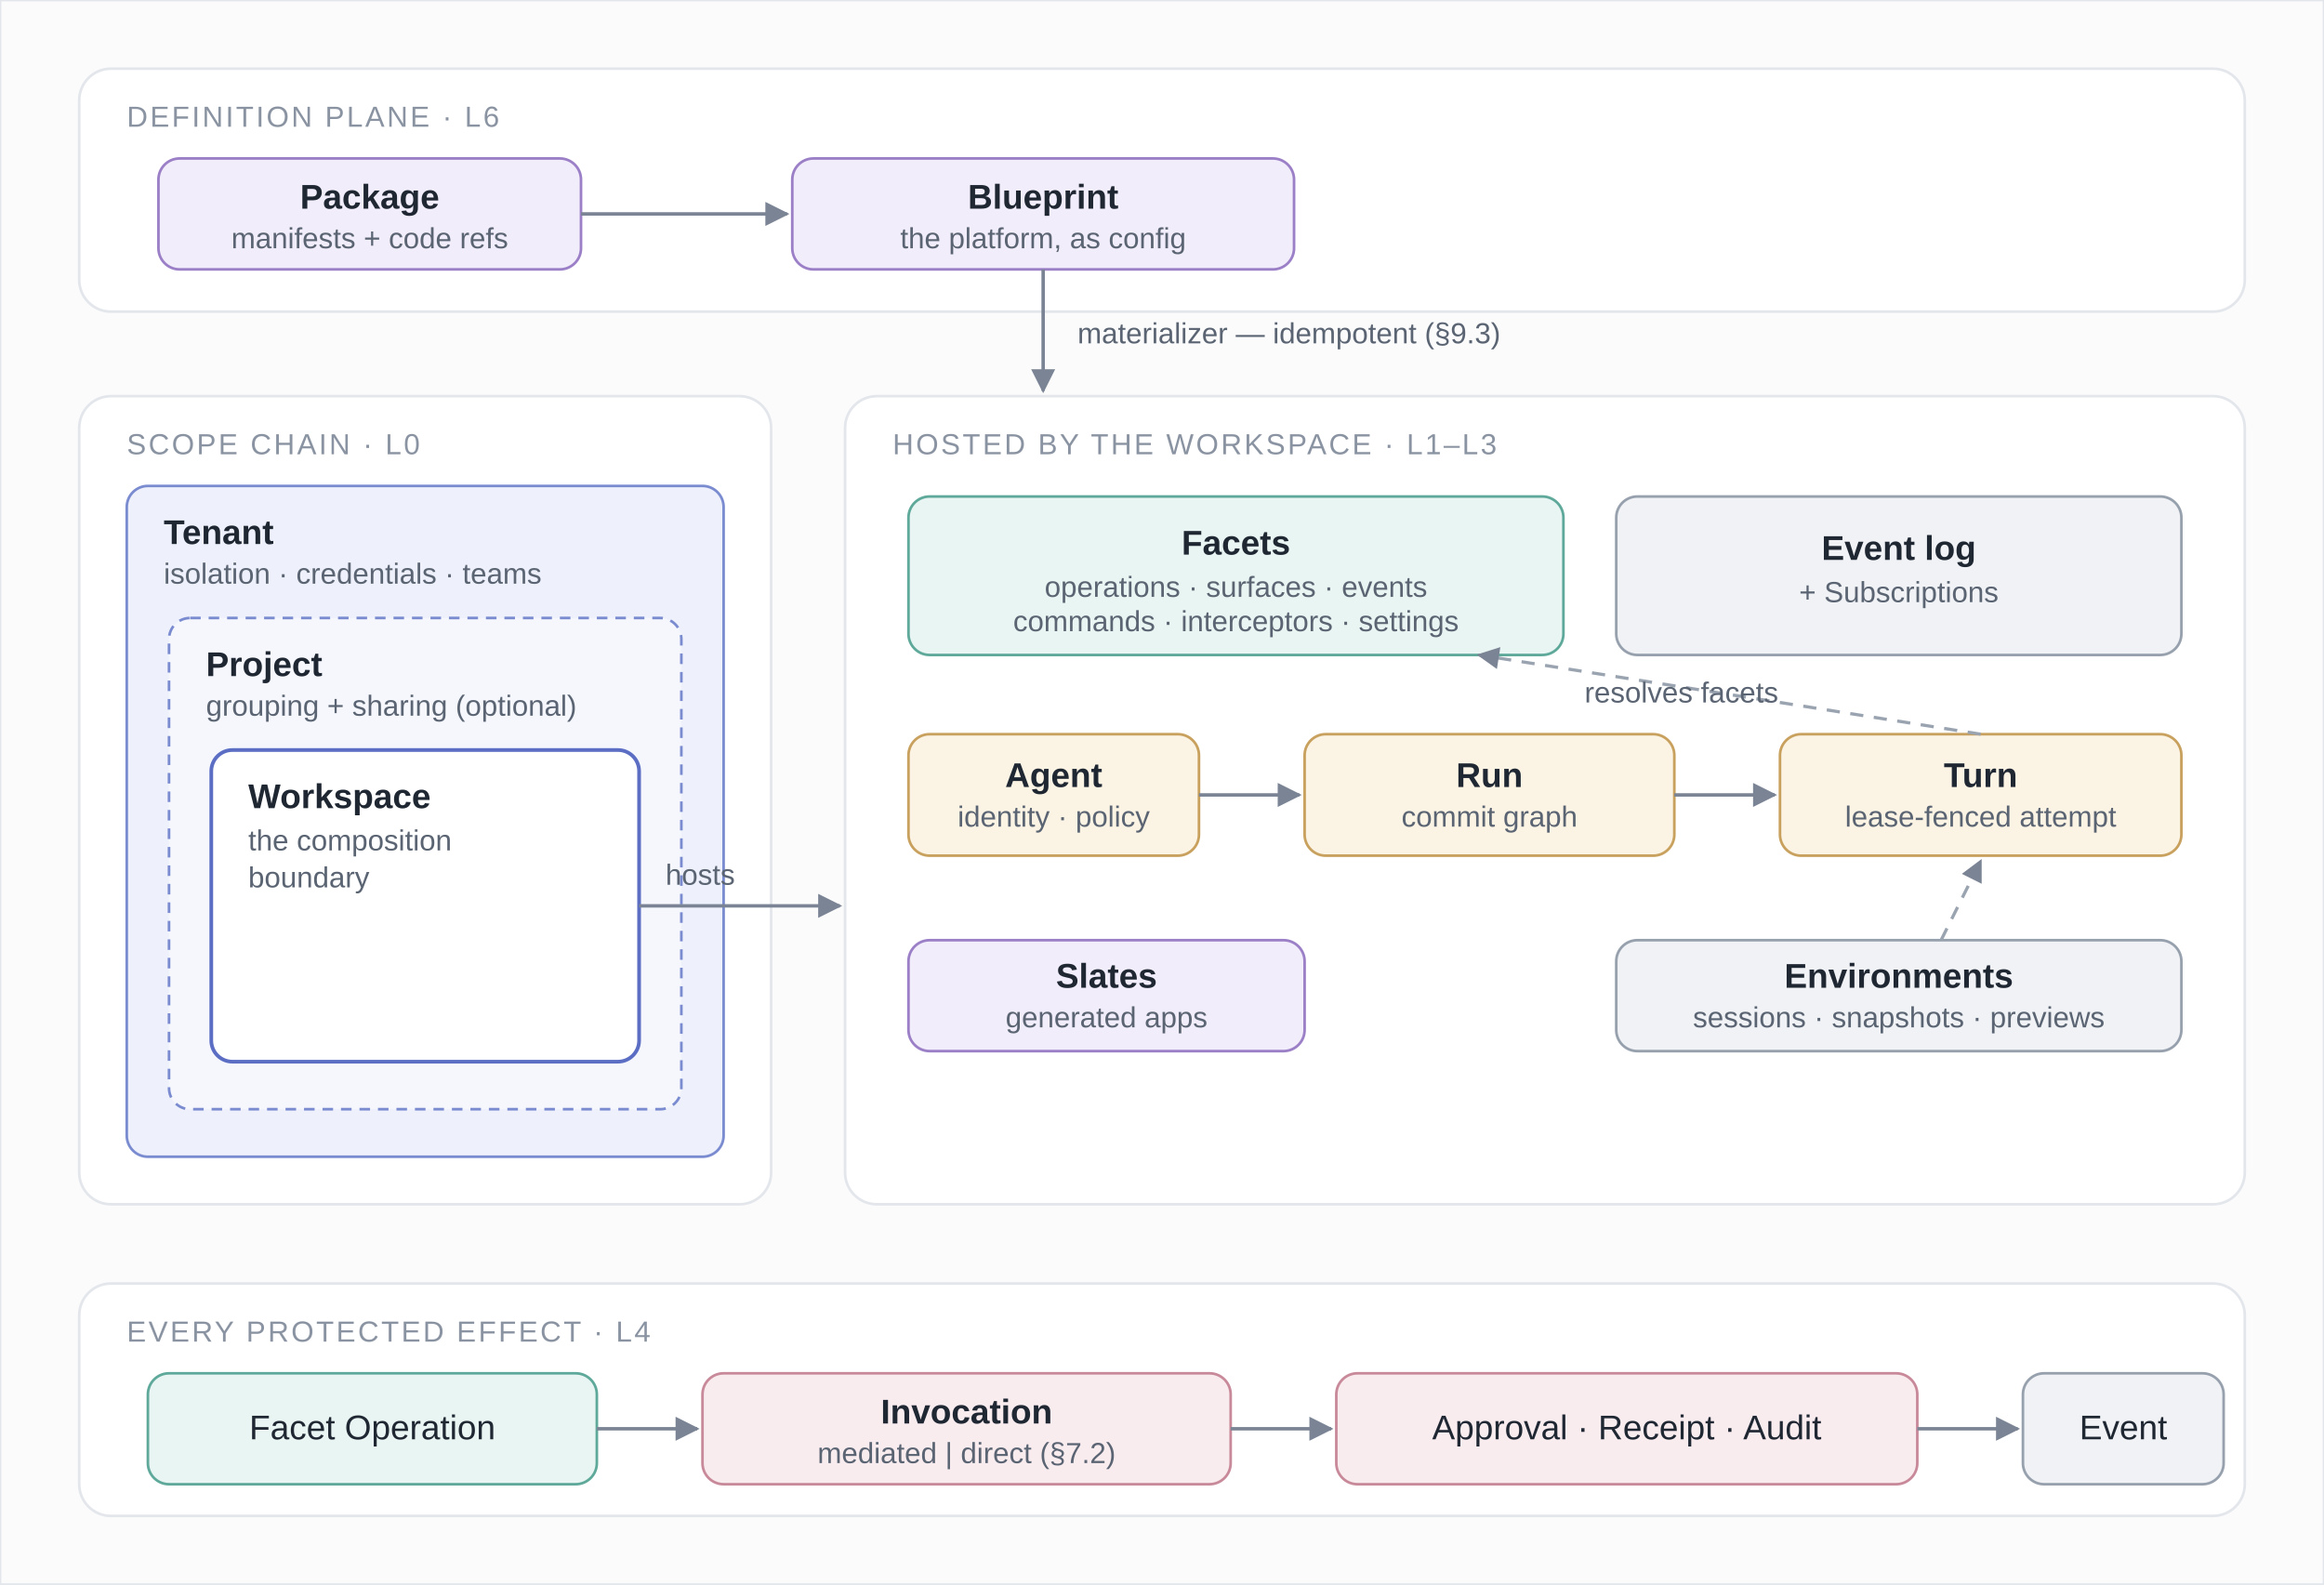
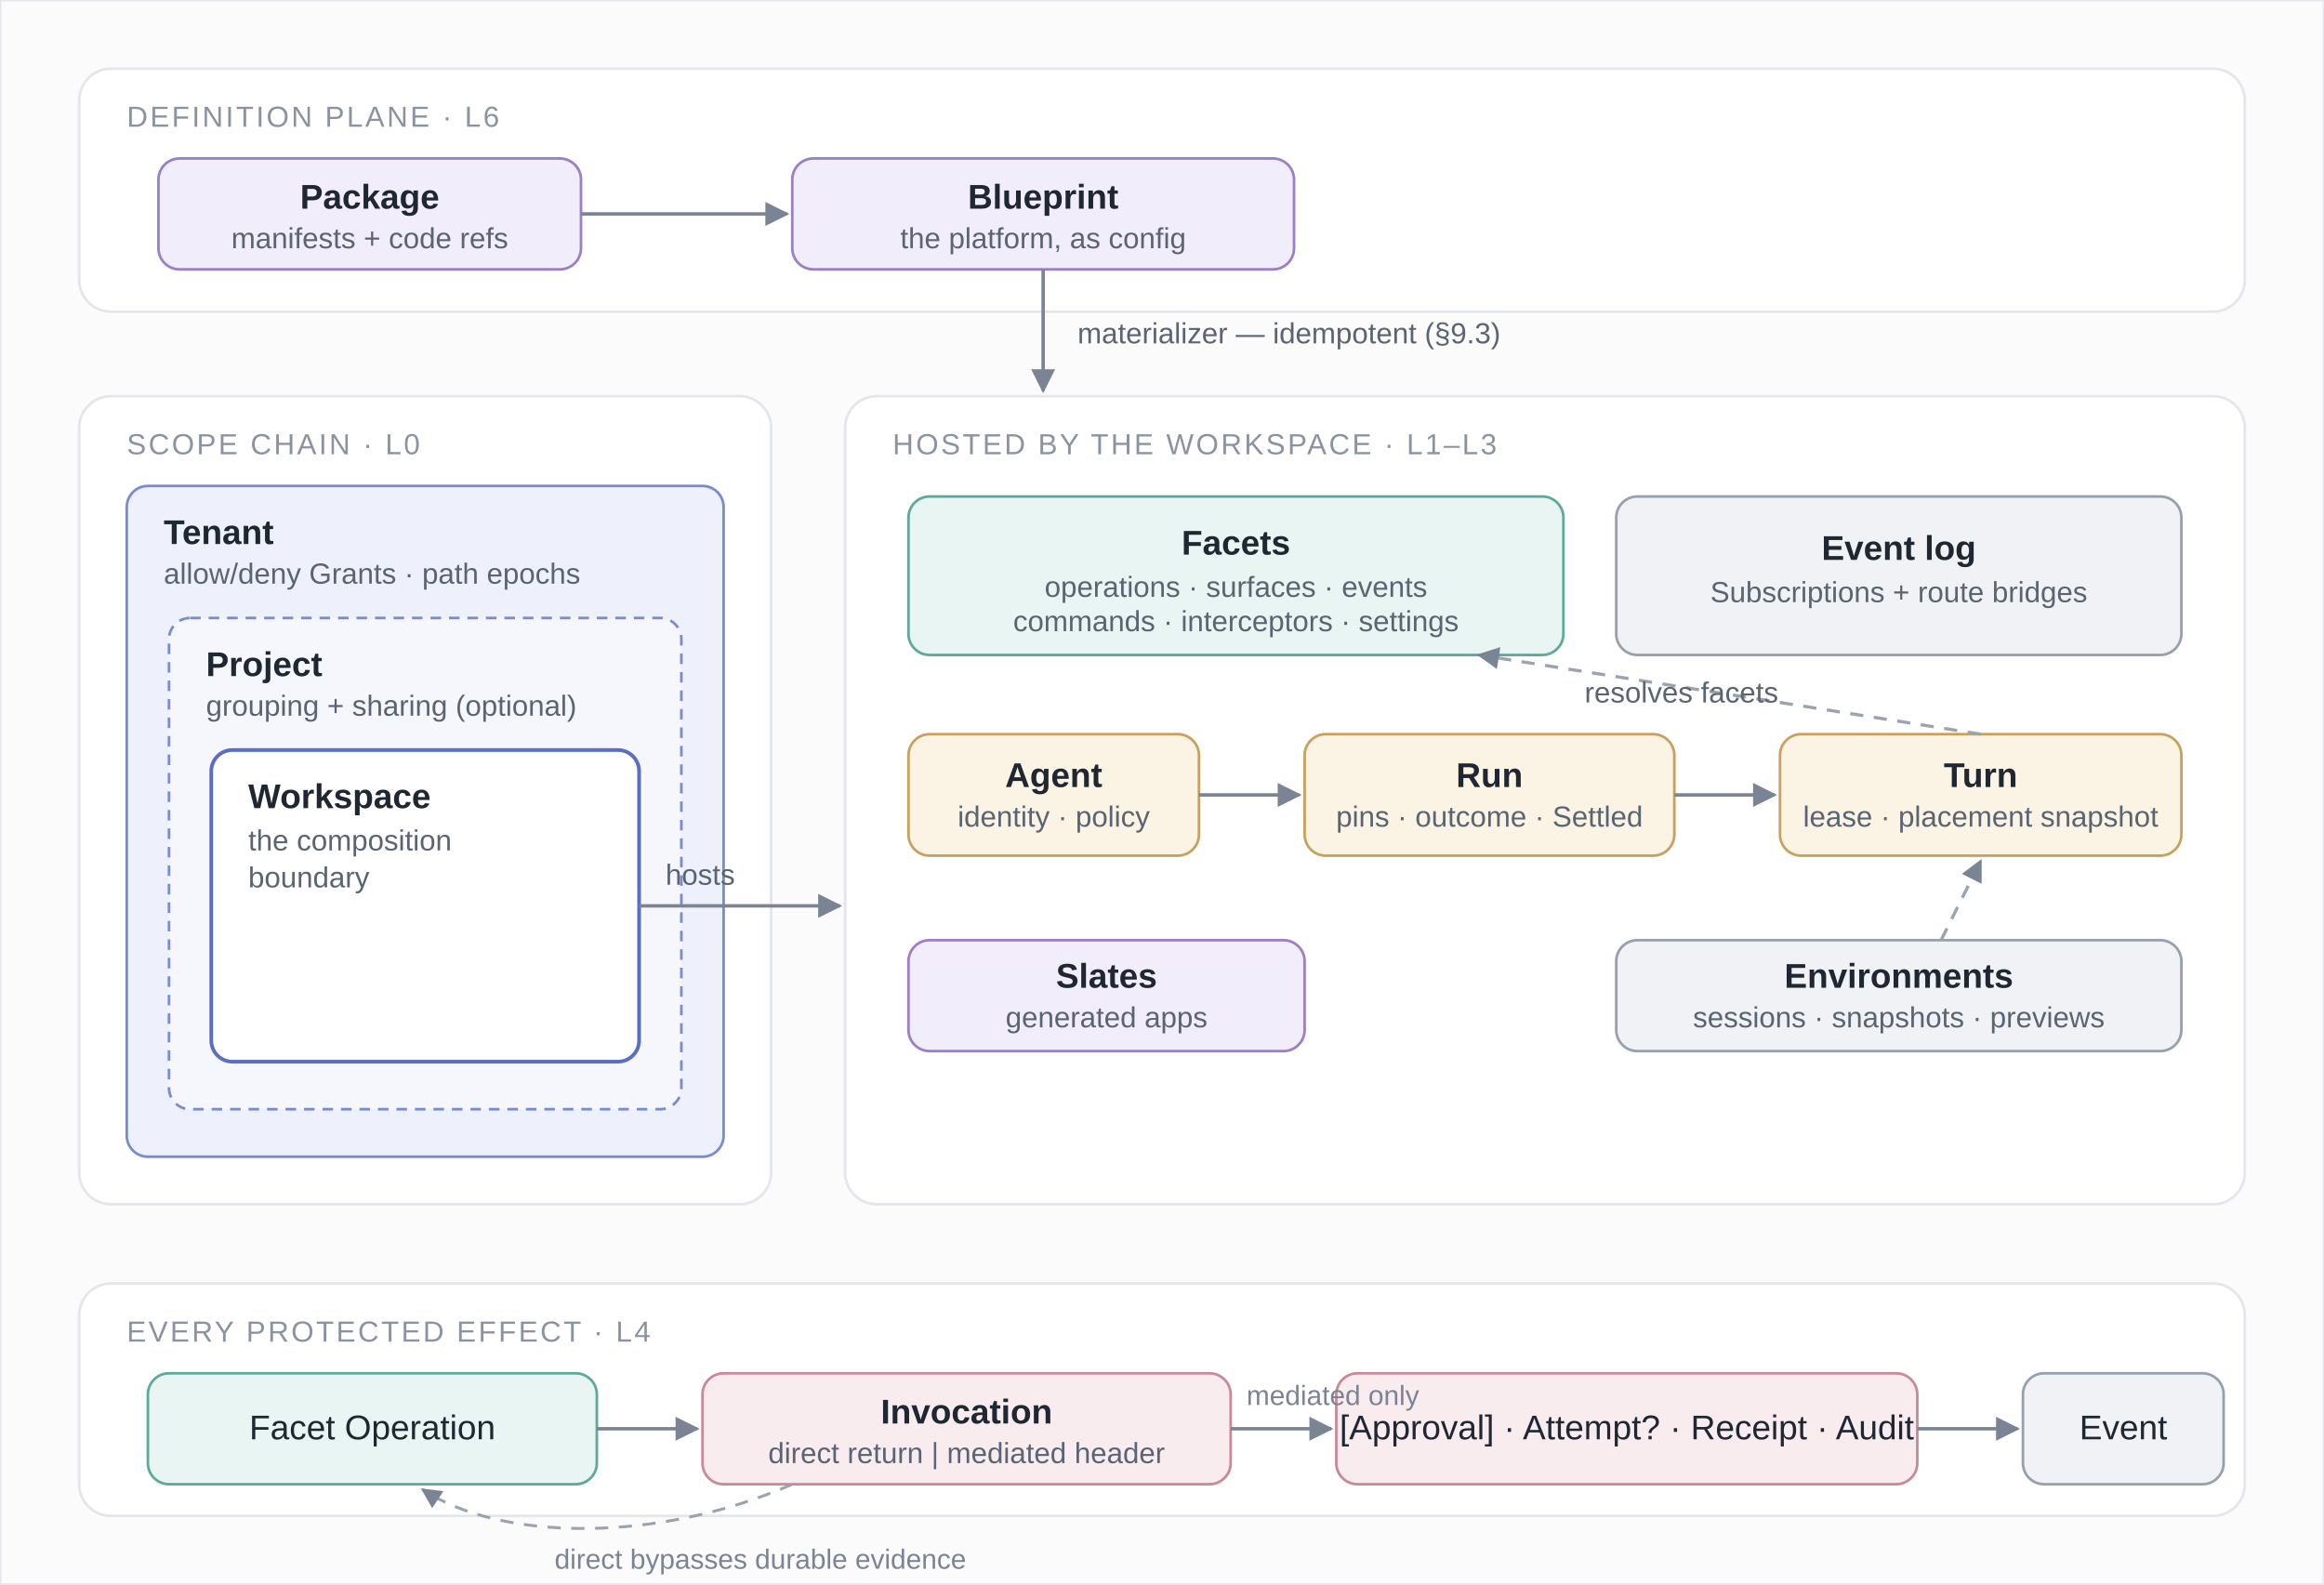
<svg xmlns="http://www.w3.org/2000/svg" viewBox="0 0 880 600" font-family="-apple-system, 'Segoe UI', 'Helvetica Neue', Arial, sans-serif">
  <defs>
    <marker id="a" viewBox="0 0 10 10" refX="9" refY="5" markerWidth="7" markerHeight="7" orient="auto-start-reverse">
      <path d="M0,0 L10,5 L0,10 z" fill="#7A8494" />
    </marker>
  </defs>
  <rect x="0" y="0" width="880" height="600" fill="#FBFBFC" stroke="#E3E6EB" />
  <rect x="30" y="26" width="820" height="92" fill="#FFFFFF" stroke="#E3E6EB" rx="12" />
  <text x="48" y="48" font-size="11px" fill="#8A93A1" letter-spacing=".08em">DEFINITION PLANE · L6</text>
  <rect x="60" y="60" width="160" height="42" rx="8" fill="#F2EDFA" stroke="#9B7FC7" />
  <text x="140" y="79" font-size="13px" fill="#1F2733" font-weight="600" text-anchor="middle">Package</text>
  <text x="140" y="94" font-size="11px" fill="#5A6472" text-anchor="middle">manifests + code refs</text>
  <rect x="300" y="60" width="190" height="42" rx="8" fill="#F2EDFA" stroke="#9B7FC7" />
  <text x="395" y="79" font-size="13px" fill="#1F2733" font-weight="600" text-anchor="middle">Blueprint</text>
  <text x="395" y="94" font-size="11px" fill="#5A6472" text-anchor="middle">the platform, as config</text>
  <line x1="220" y1="81" x2="298" y2="81" stroke="#7A8494" stroke-width="1.3" fill="none" marker-end="url(#a)" />
  <path d="M395,102 L395,148" stroke="#7A8494" stroke-width="1.3" fill="none" marker-end="url(#a)" />
  <text x="408" y="130" font-size="11px" fill="#5A6472">materializer — idempotent (§9.3)</text>
  <rect x="30" y="150" width="262" height="306" fill="#FFFFFF" stroke="#E3E6EB" rx="12" />
  <text x="48" y="172" font-size="11px" fill="#8A93A1" letter-spacing=".08em">SCOPE CHAIN · L0</text>
  <rect x="48" y="184" width="226" height="254" rx="8" fill="#EEF1FB" stroke="#7A8BD0" />
  <text x="62" y="206" font-size="13px" fill="#1F2733" font-weight="600">Tenant</text>
-   <text x="62" y="221" font-size="11px" fill="#5A6472">isolation · credentials · teams</text>
+   <text x="62" y="221" font-size="11px" fill="#5A6472">allow/deny Grants · path epochs</text>
  <rect x="64" y="234" width="194" height="186" rx="8" fill="#F5F7FD" stroke="#7A8BD0" stroke-dasharray="4 3" />
  <text x="78" y="256" font-size="13px" fill="#1F2733" font-weight="600">Project</text>
  <text x="78" y="271" font-size="11px" fill="#5A6472">grouping + sharing (optional)</text>
  <rect x="80" y="284" width="162" height="118" rx="8" fill="#FFFFFF" stroke="#5B6EC4" stroke-width="1.4" />
  <text x="94" y="306" font-size="13px" fill="#1F2733" font-weight="600">Workspace</text>
  <text x="94" y="322" font-size="11px" fill="#5A6472">the composition</text>
  <text x="94" y="336" font-size="11px" fill="#5A6472">boundary</text>
  <line x1="242" y1="343" x2="318" y2="343" stroke="#7A8494" stroke-width="1.3" fill="none" marker-end="url(#a)" />
  <text x="252" y="335" font-size="11px" fill="#5A6472">hosts</text>
  <rect x="320" y="150" width="530" height="306" fill="#FFFFFF" stroke="#E3E6EB" rx="12" />
  <text x="338" y="172" font-size="11px" fill="#8A93A1" letter-spacing=".08em">HOSTED BY THE WORKSPACE · L1–L3</text>
  <rect x="344" y="188" width="248" height="60" rx="8" fill="#E9F5F2" stroke="#5FA99B" />
  <text x="468" y="210" font-size="13px" fill="#1F2733" font-weight="600" text-anchor="middle">Facets</text>
  <text x="468" y="226" font-size="11px" fill="#5A6472" text-anchor="middle">operations · surfaces · events</text>
  <text x="468" y="239" font-size="11px" fill="#5A6472" text-anchor="middle">commands · interceptors · settings</text>
  <rect x="612" y="188" width="214" height="60" rx="8" fill="#F0F2F5" stroke="#97A1AE" />
  <text x="719" y="212" font-size="13px" fill="#1F2733" font-weight="600" text-anchor="middle">Event log</text>
-   <text x="719" y="228" font-size="11px" fill="#5A6472" text-anchor="middle">+ Subscriptions</text>
+   <text x="719" y="228" font-size="11px" fill="#5A6472" text-anchor="middle">Subscriptions + route bridges</text>
  <rect x="344" y="278" width="110" height="46" rx="8" fill="#FBF3E4" stroke="#C9A15E" />
  <text x="399" y="298" font-size="13px" fill="#1F2733" font-weight="600" text-anchor="middle">Agent</text>
  <text x="399" y="313" font-size="11px" fill="#5A6472" text-anchor="middle">identity · policy</text>
  <rect x="494" y="278" width="140" height="46" rx="8" fill="#FBF3E4" stroke="#C9A15E" />
  <text x="564" y="298" font-size="13px" fill="#1F2733" font-weight="600" text-anchor="middle">Run</text>
-   <text x="564" y="313" font-size="11px" fill="#5A6472" text-anchor="middle">commit graph</text>
+   <text x="564" y="313" font-size="11px" fill="#5A6472" text-anchor="middle">pins · outcome · Settled</text>
  <rect x="674" y="278" width="152" height="46" rx="8" fill="#FBF3E4" stroke="#C9A15E" />
  <text x="750" y="298" font-size="13px" fill="#1F2733" font-weight="600" text-anchor="middle">Turn</text>
-   <text x="750" y="313" font-size="11px" fill="#5A6472" text-anchor="middle">lease-fenced attempt</text>
+   <text x="750" y="313" font-size="11px" fill="#5A6472" text-anchor="middle">lease · placement snapshot</text>
  <line x1="454" y1="301" x2="492" y2="301" stroke="#7A8494" stroke-width="1.3" fill="none" marker-end="url(#a)" />
  <line x1="634" y1="301" x2="672" y2="301" stroke="#7A8494" stroke-width="1.3" fill="none" marker-end="url(#a)" />
  <rect x="344" y="356" width="150" height="42" rx="8" fill="#F2EDFA" stroke="#9B7FC7" />
  <text x="419" y="374" font-size="13px" fill="#1F2733" font-weight="600" text-anchor="middle">Slates</text>
  <text x="419" y="389" font-size="11px" fill="#5A6472" text-anchor="middle">generated apps</text>
  <rect x="612" y="356" width="214" height="42" rx="8" fill="#F0F2F5" stroke="#97A1AE" />
  <text x="719" y="374" font-size="13px" fill="#1F2733" font-weight="600" text-anchor="middle">Environments</text>
  <text x="719" y="389" font-size="11px" fill="#5A6472" text-anchor="middle">sessions · snapshots · previews</text>
  <path d="M735,356 L750,326" stroke="#9AA3B0" stroke-width="1.2" fill="none" marker-end="url(#a)" stroke-dasharray="5 4" />
  <path d="M750,278 L560,248" stroke="#9AA3B0" stroke-width="1.2" fill="none" marker-end="url(#a)" stroke-dasharray="5 4" />
  <text x="600" y="266" font-size="11px" fill="#5A6472">resolves facets</text>
  <rect x="30" y="486" width="820" height="88" fill="#FFFFFF" stroke="#E3E6EB" rx="12" />
  <text x="48" y="508" font-size="11px" fill="#8A93A1" letter-spacing=".08em">EVERY PROTECTED EFFECT · L4</text>
  <rect x="56" y="520" width="170" height="42" rx="8" fill="#E9F5F2" stroke="#5FA99B" />
  <text x="141" y="545" font-size="13px" fill="#1F2733" text-anchor="middle">Facet Operation</text>
  <rect x="266" y="520" width="200" height="42" rx="8" fill="#F9ECEF" stroke="#C88A9A" />
  <text x="366" y="539" font-size="13px" fill="#1F2733" font-weight="600" text-anchor="middle">Invocation</text>
-   <text x="366" y="554" font-size="11px" fill="#5A6472" text-anchor="middle">mediated | direct (§7.2)</text>
+   <text x="366" y="554" font-size="11px" fill="#5A6472" text-anchor="middle">direct return | mediated header</text>
  <rect x="506" y="520" width="220" height="42" rx="8" fill="#F9ECEF" stroke="#C88A9A" />
-   <text x="616" y="545" font-size="13px" fill="#1F2733" text-anchor="middle">Approval · Receipt · Audit</text>
+   <text x="616" y="545" font-size="13px" fill="#1F2733" text-anchor="middle">[Approval] · Attempt? · Receipt · Audit</text>
  <rect x="766" y="520" width="76" height="42" rx="8" fill="#F0F2F5" stroke="#97A1AE" />
  <text x="804" y="545" font-size="13px" fill="#1F2733" text-anchor="middle">Event</text>
  <line x1="226" y1="541" x2="264" y2="541" stroke="#7A8494" stroke-width="1.3" fill="none" marker-end="url(#a)" />
  <line x1="466" y1="541" x2="504" y2="541" stroke="#7A8494" stroke-width="1.3" fill="none" marker-end="url(#a)" />
+   <text x="472" y="532" font-size="10.5px" fill="#7A8494">mediated only</text>
+   <path d="M300,562 C 250,584 190,584 160,564" stroke="#9AA3B0" stroke-width="1.1" fill="none" marker-end="url(#a)" stroke-dasharray="5 4" />
+   <text x="210" y="594" font-size="10.5px" fill="#7A8494">direct bypasses durable evidence</text>
  <line x1="726" y1="541" x2="764" y2="541" stroke="#7A8494" stroke-width="1.3" fill="none" marker-end="url(#a)" />
</svg>
